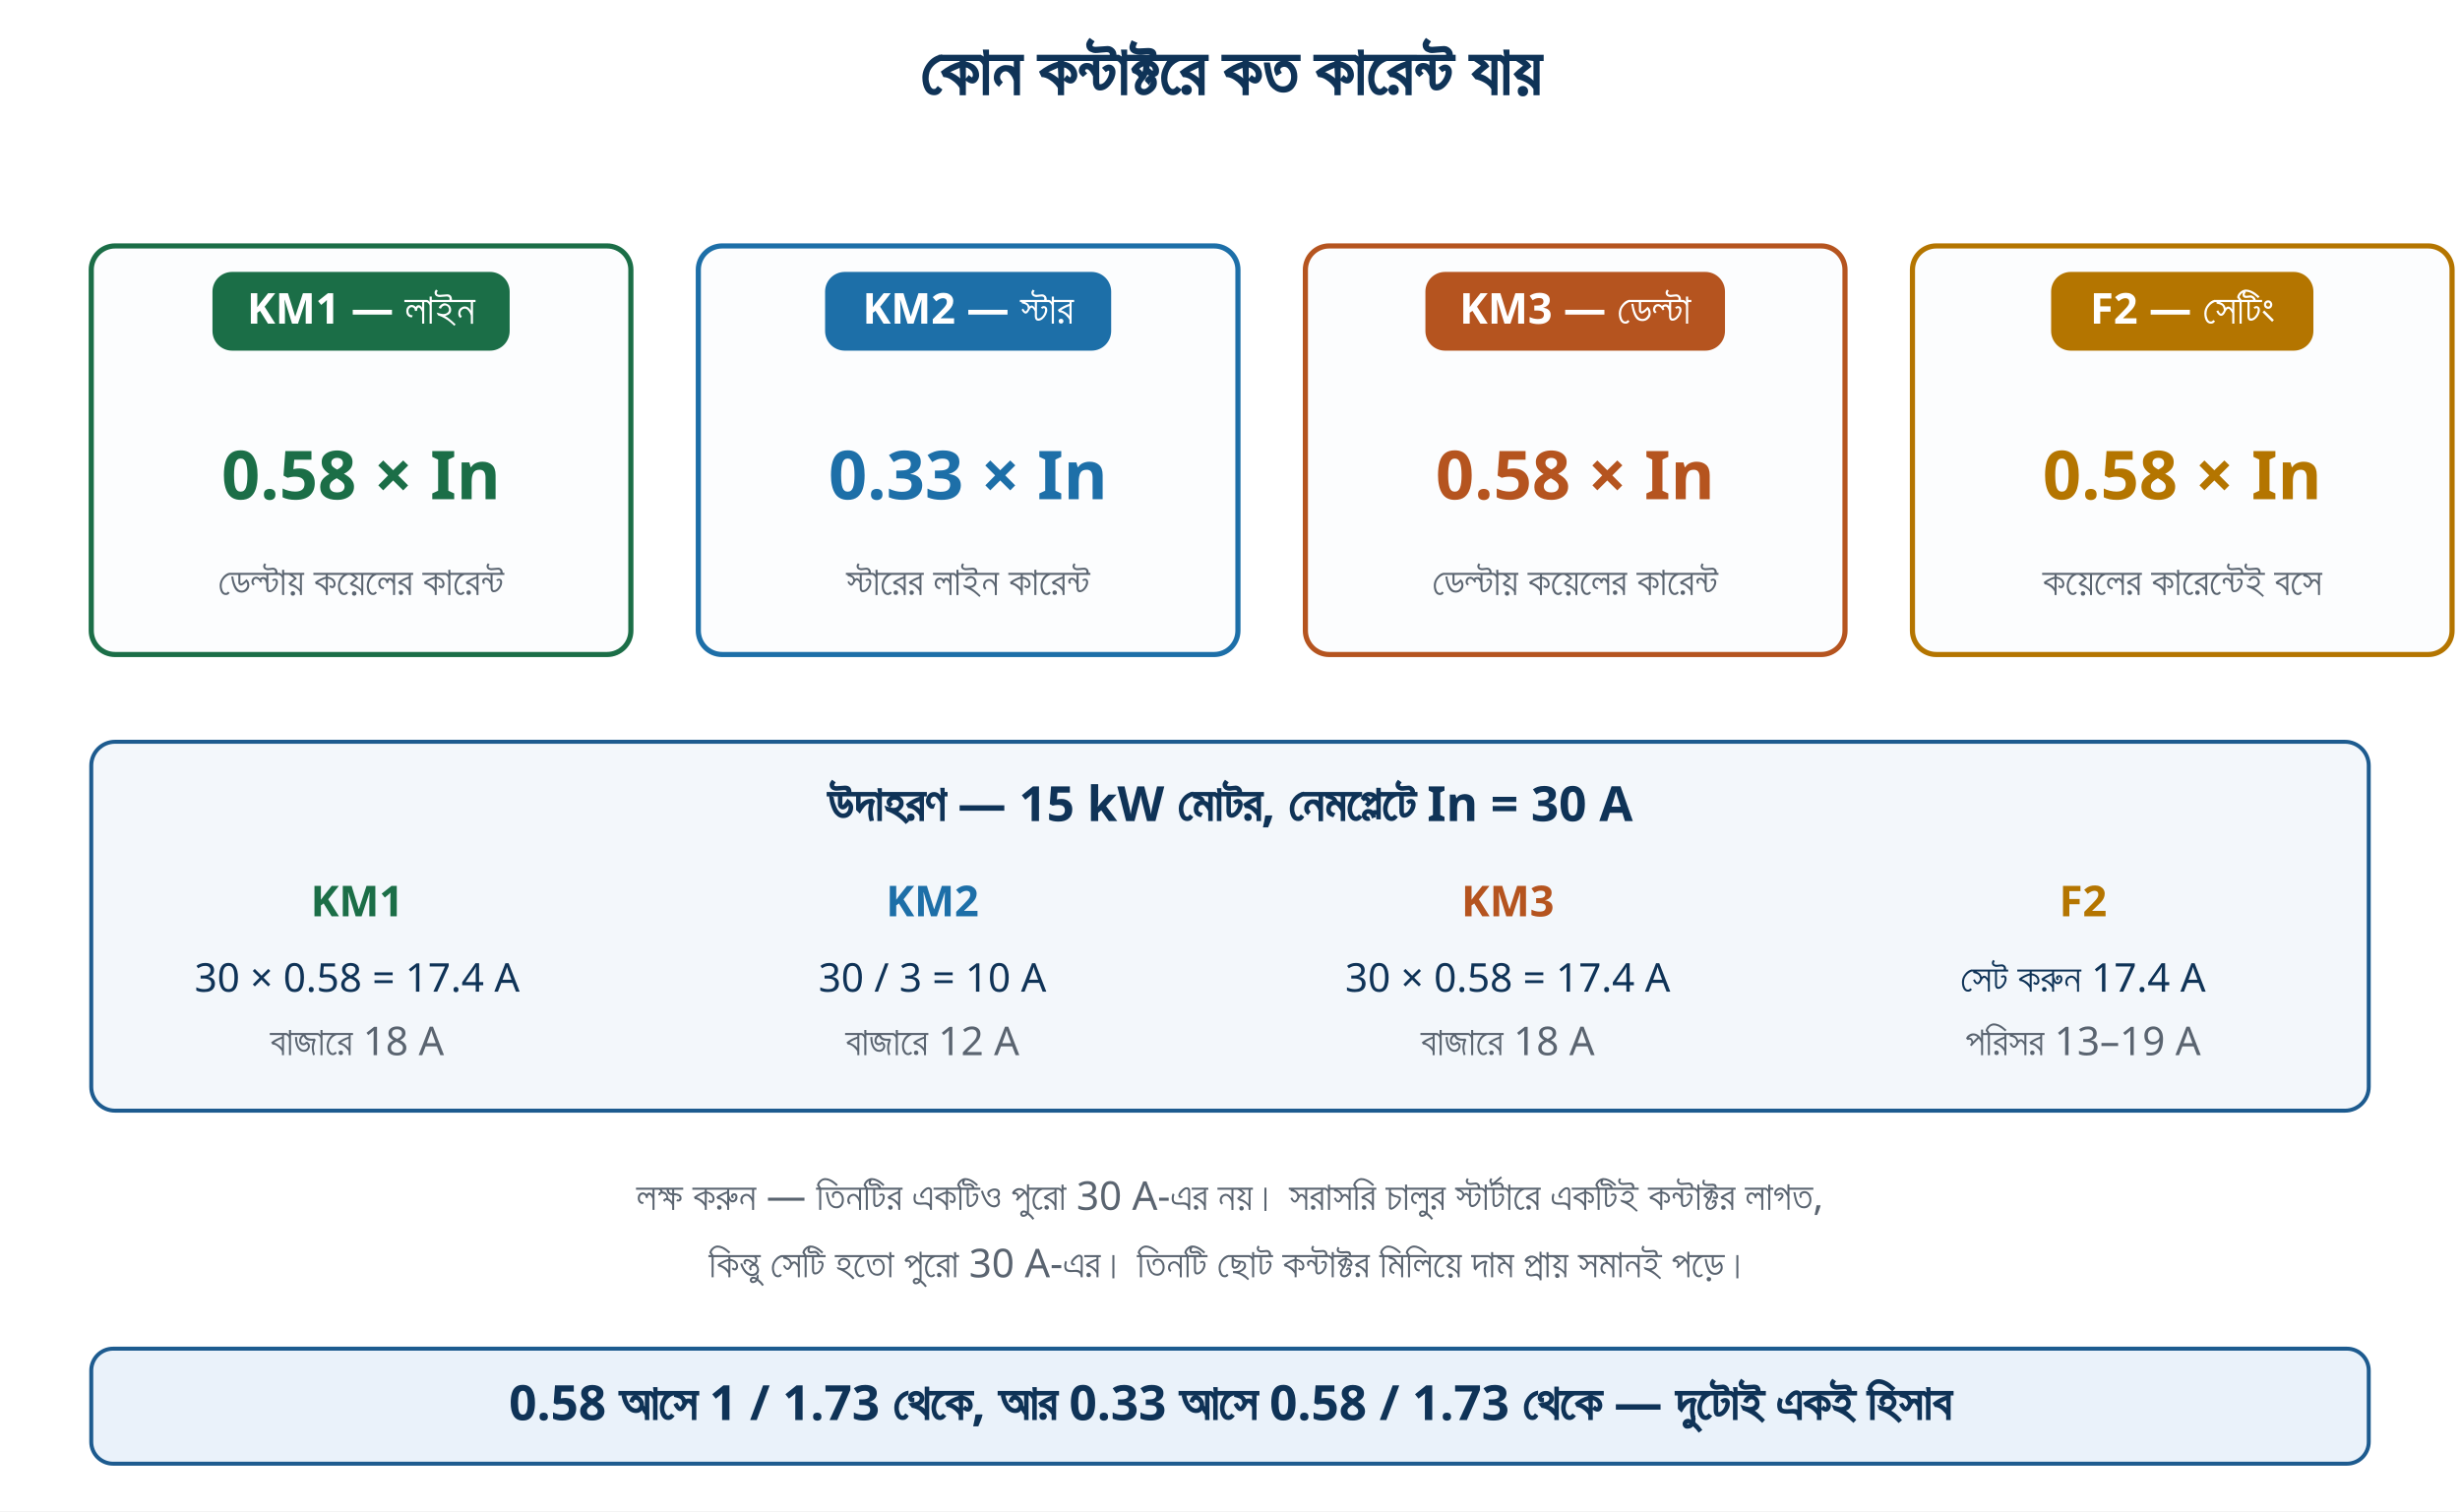
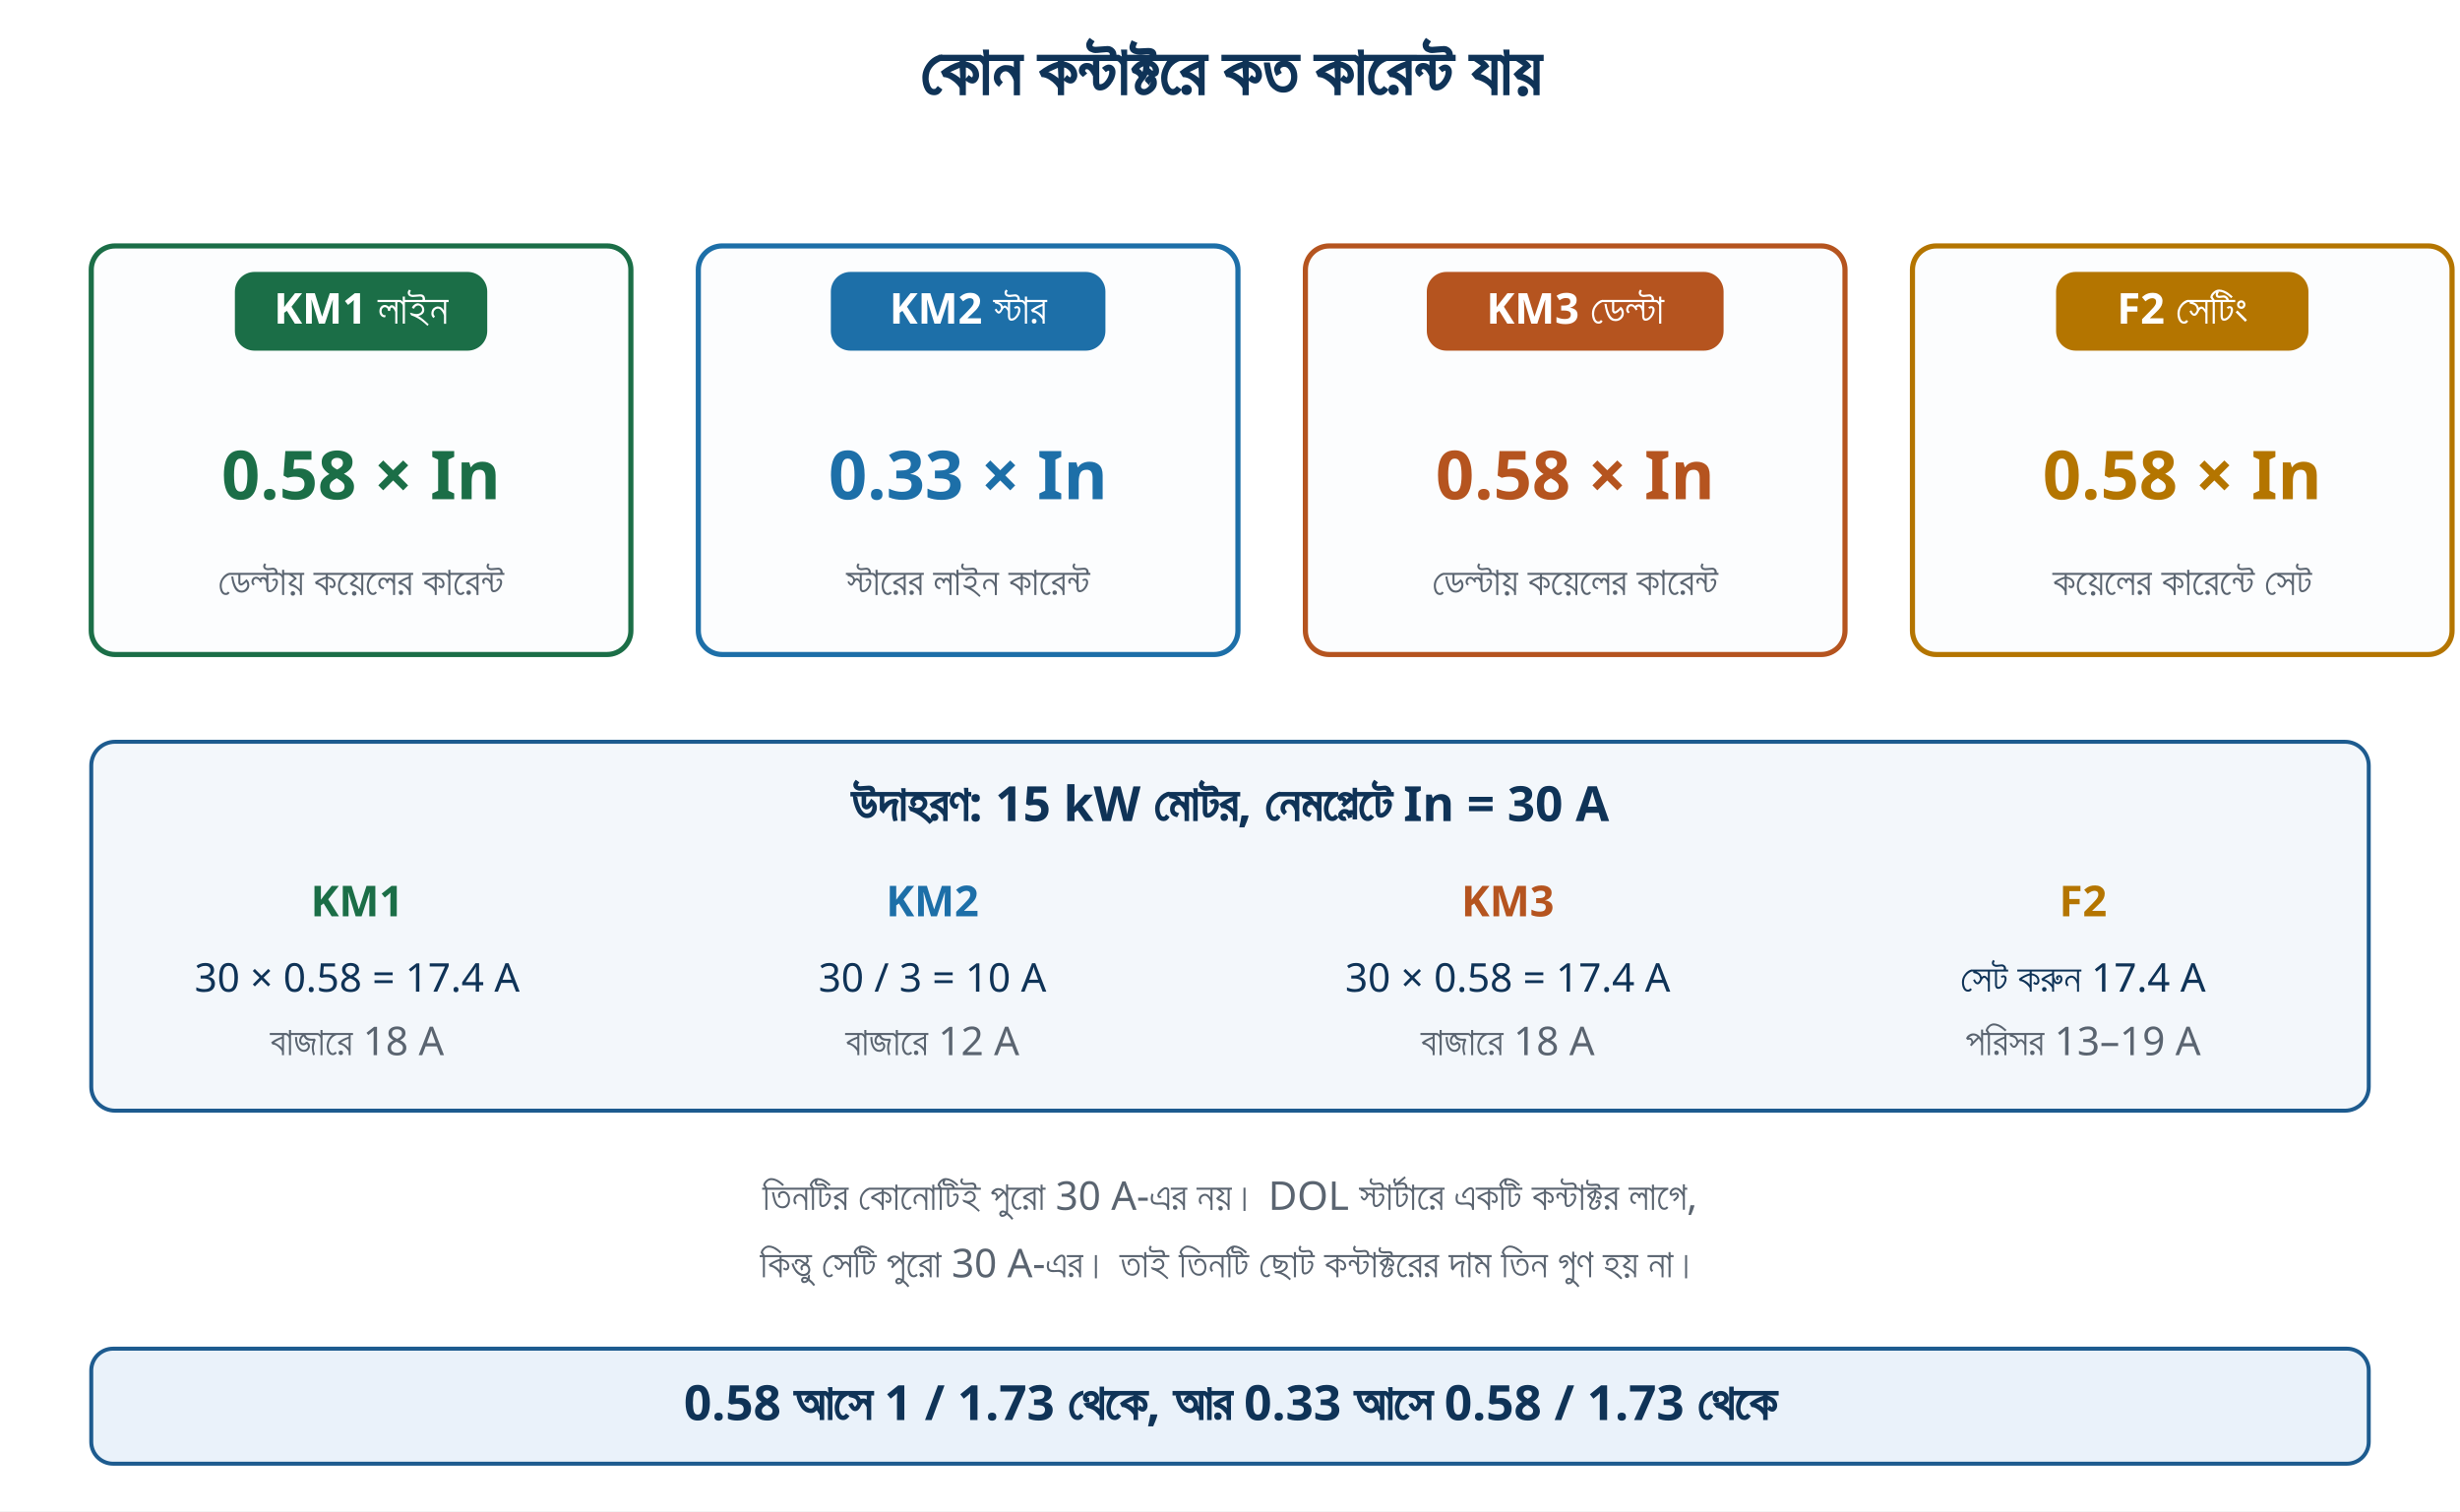
<svg xmlns="http://www.w3.org/2000/svg" width="1240" height="762" viewBox="0 0 1240 762">
  <rect width="1240" height="762" fill="#FFFFFF" />
  <text x="620.0" y="48.0" font-family="Kalpurush" font-size="34" font-weight="700" fill="#0F3357" text-anchor="middle">কোন কন্টাক্টরে কত কারেন্ট যায়</text>
  <rect x="46.0" y="124.0" width="272.0" height="206.0" rx="12" fill="#FCFDFE" stroke="#1B6E47" stroke-width="2.6" />
-   <rect x="108.0" y="138.0" width="148.0" height="37.9" rx="9" fill="#1B6E47" stroke="#1B6E47" stroke-width="1.8" />
-   <text x="182.0" y="163.2" font-family="Kalpurush" font-size="21.5" font-weight="600" fill="#FFFFFF" text-anchor="middle">KM1 — লাইন</text>
+   <rect x="119.3" y="138.0" width="125.4" height="37.9" rx="9" fill="#1B6E47" stroke="#1B6E47" stroke-width="1.8" />
+   <text x="182.0" y="163.2" font-family="Kalpurush" font-size="21.5" font-weight="600" fill="#FFFFFF" text-anchor="middle">KM1 লাইন</text>
  <text x="182.0" y="251.7" font-family="Kalpurush" font-size="34" font-weight="700" fill="#1B6E47" text-anchor="middle">0.58 × In</text>
  <text x="182.0" y="300.0" font-family="Kalpurush" font-size="20" font-weight="400" fill="#5A6470" text-anchor="middle">ডেল্টায় কয়েলের কারেন্ট</text>
  <rect x="352.0" y="124.0" width="272.0" height="206.0" rx="12" fill="#FCFDFE" stroke="#1D6FA8" stroke-width="2.6" />
-   <rect x="416.8" y="138.0" width="142.4" height="37.9" rx="9" fill="#1D6FA8" stroke="#1D6FA8" stroke-width="1.8" />
-   <text x="488.0" y="163.2" font-family="Kalpurush" font-size="21.5" font-weight="600" fill="#FFFFFF" text-anchor="middle">KM2 — স্টার</text>
+   <rect x="419.7" y="138.0" width="136.6" height="37.9" rx="9" fill="#1D6FA8" stroke="#1D6FA8" stroke-width="1.8" />
+   <text x="488.0" y="163.2" font-family="Kalpurush" font-size="21.5" font-weight="600" fill="#FFFFFF" text-anchor="middle">KM2 স্টার</text>
  <text x="488.0" y="251.7" font-family="Kalpurush" font-size="34" font-weight="700" fill="#1D6FA8" text-anchor="middle">0.33 × In</text>
  <text x="488.0" y="300.0" font-family="Kalpurush" font-size="20" font-weight="400" fill="#5A6470" text-anchor="middle">স্টারের লাইন কারেন্ট</text>
  <rect x="658.0" y="124.0" width="272.0" height="206.0" rx="12" fill="#FCFDFE" stroke="#B5541F" stroke-width="2.6" />
-   <rect x="719.4" y="138.0" width="149.2" height="37.9" rx="9" fill="#B5541F" stroke="#B5541F" stroke-width="1.8" />
-   <text x="794.0" y="163.2" font-family="Kalpurush" font-size="21.5" font-weight="600" fill="#FFFFFF" text-anchor="middle">KM3 — ডেল্টা</text>
+   <rect x="720.1" y="138.0" width="147.8" height="37.9" rx="9" fill="#B5541F" stroke="#B5541F" stroke-width="1.8" />
+   <text x="794.0" y="163.2" font-family="Kalpurush" font-size="21.5" font-weight="600" fill="#FFFFFF" text-anchor="middle">KM3 ডেল্টা</text>
  <text x="794.0" y="251.7" font-family="Kalpurush" font-size="34" font-weight="700" fill="#B5541F" text-anchor="middle">0.58 × In</text>
  <text x="794.0" y="300.0" font-family="Kalpurush" font-size="20" font-weight="400" fill="#5A6470" text-anchor="middle">ডেল্টায় কয়েলের কারেন্ট</text>
  <rect x="964.0" y="124.0" width="272.0" height="206.0" rx="12" fill="#FCFDFE" stroke="#B47500" stroke-width="2.6" />
-   <rect x="1034.8" y="138.0" width="130.4" height="37.9" rx="9" fill="#B47500" stroke="#B47500" stroke-width="1.8" />
-   <text x="1100.0" y="163.2" font-family="Kalpurush" font-size="21.5" font-weight="600" fill="#FFFFFF" text-anchor="middle">F2 — সেটিং</text>
+   <rect x="1037.3" y="138.0" width="125.4" height="37.9" rx="9" fill="#B47500" stroke="#B47500" stroke-width="1.8" />
+   <text x="1100.0" y="163.2" font-family="Kalpurush" font-size="21.5" font-weight="600" fill="#FFFFFF" text-anchor="middle">F2 সেটিং</text>
  <text x="1100.0" y="251.7" font-family="Kalpurush" font-size="34" font-weight="700" fill="#B47500" text-anchor="middle">0.58 × In</text>
-   <text x="1100.0" y="300.0" font-family="Kalpurush" font-size="20" font-weight="400" fill="#5A6470" text-anchor="middle">কয়েলের কারেন্টেই বসে</text>
+   <text x="1100.0" y="300.0" font-family="Kalpurush" font-size="20" font-weight="400" fill="#5A6470" text-anchor="middle">কয়েলের কারেন্টে সেট</text>
  <rect x="46.0" y="374.0" width="1148.0" height="186.0" rx="12" fill="#F3F7FB" stroke="#1D5B8F" stroke-width="2" />
-   <text x="620.0" y="414.0" font-family="Kalpurush" font-size="24.5" font-weight="700" fill="#0F3357" text-anchor="middle">উদাহরণ — 15 kW মোটর, নেমপ্লেটে In = 30 A</text>
+   <text x="620.0" y="414.0" font-family="Kalpurush" font-size="24.5" font-weight="700" fill="#0F3357" text-anchor="middle">উদাহরণ: 15 kW মোটর, নেমপ্লেটে In = 30 A</text>
  <text x="180.0" y="462.0" font-family="Kalpurush" font-size="21.5" font-weight="700" fill="#1B6E47" text-anchor="middle">KM1</text>
  <text x="180.0" y="500.0" font-family="Kalpurush" font-size="20" font-weight="400" fill="#0F3357" text-anchor="middle">30 × 0.58 = 17.4 A</text>
  <text x="180.0" y="532.0" font-family="Kalpurush" font-size="20" font-weight="400" fill="#5A6470" text-anchor="middle">বাজারে 18 A</text>
  <text x="470.0" y="462.0" font-family="Kalpurush" font-size="21.5" font-weight="700" fill="#1D6FA8" text-anchor="middle">KM2</text>
  <text x="470.0" y="500.0" font-family="Kalpurush" font-size="20" font-weight="400" fill="#0F3357" text-anchor="middle">30 / 3 = 10 A</text>
  <text x="470.0" y="532.0" font-family="Kalpurush" font-size="20" font-weight="400" fill="#5A6470" text-anchor="middle">বাজারে 12 A</text>
  <text x="760.0" y="462.0" font-family="Kalpurush" font-size="21.5" font-weight="700" fill="#B5541F" text-anchor="middle">KM3</text>
  <text x="760.0" y="500.0" font-family="Kalpurush" font-size="20" font-weight="400" fill="#0F3357" text-anchor="middle">30 × 0.58 = 17.4 A</text>
  <text x="760.0" y="532.0" font-family="Kalpurush" font-size="20" font-weight="400" fill="#5A6470" text-anchor="middle">বাজারে 18 A</text>
  <text x="1050.0" y="462.0" font-family="Kalpurush" font-size="21.5" font-weight="700" fill="#B47500" text-anchor="middle">F2</text>
  <text x="1050.0" y="500.0" font-family="Kalpurush" font-size="20" font-weight="400" fill="#0F3357" text-anchor="middle">সেট করুন 17.4 A</text>
  <text x="1050.0" y="532.0" font-family="Kalpurush" font-size="20" font-weight="400" fill="#5A6470" text-anchor="middle">পরিসর 13–19 A</text>
-   <text x="620.0" y="610.0" font-family="Kalpurush" font-size="20" font-weight="400" fill="#5A6470" text-anchor="middle">লক্ষ করুন — তিনটির একটিও পুরো 30 A-এর নয়।  সরাসরি চালুর স্টার্টারে একটিই কন্টাক্টর লাগত,</text>
-   <text x="620.0" y="644.0" font-family="Kalpurush" font-size="20" font-weight="400" fill="#5A6470" text-anchor="middle">কিন্তু সেটি হতো পুরো 30 A-এর।  তিনটি ছোট কন্টাক্টর মিলিয়ে দাম প্রায় সমানই পড়ে।</text>
+   <text x="620.0" y="610.0" font-family="Kalpurush" font-size="20" font-weight="400" fill="#5A6470" text-anchor="middle">তিনটির কোনোটিই পুরো 30 A-এর নয়। DOL স্টার্টারে একটি কন্টাক্টর লাগে,</text>
+   <text x="620.0" y="644.0" font-family="Kalpurush" font-size="20" font-weight="400" fill="#5A6470" text-anchor="middle">কিন্তু সেটি পুরো 30 A-এর। তাই তিনটি ছোট কন্টাক্টরের দাম তিন গুণ হয় না।</text>
  <rect x="46.0" y="680.0" width="1148.0" height="58.0" rx="11" fill="#EAF2FA" stroke="#1D5B8F" stroke-width="2" />
-   <text x="620.0" y="716.0" font-family="Kalpurush" font-size="24.5" font-weight="700" fill="#0F3357" text-anchor="middle">0.58 আসে 1 / 1.73 থেকে, আর 0.33 আসে 0.58 / 1.73 থেকে — দুটোই একই হিসাব</text>
+   <text x="620.0" y="716.0" font-family="Kalpurush" font-size="24.5" font-weight="700" fill="#0F3357" text-anchor="middle">0.58 আসে 1 / 1.73 থেকে, আর 0.33 আসে 0.58 / 1.73 থেকে</text>
</svg>
